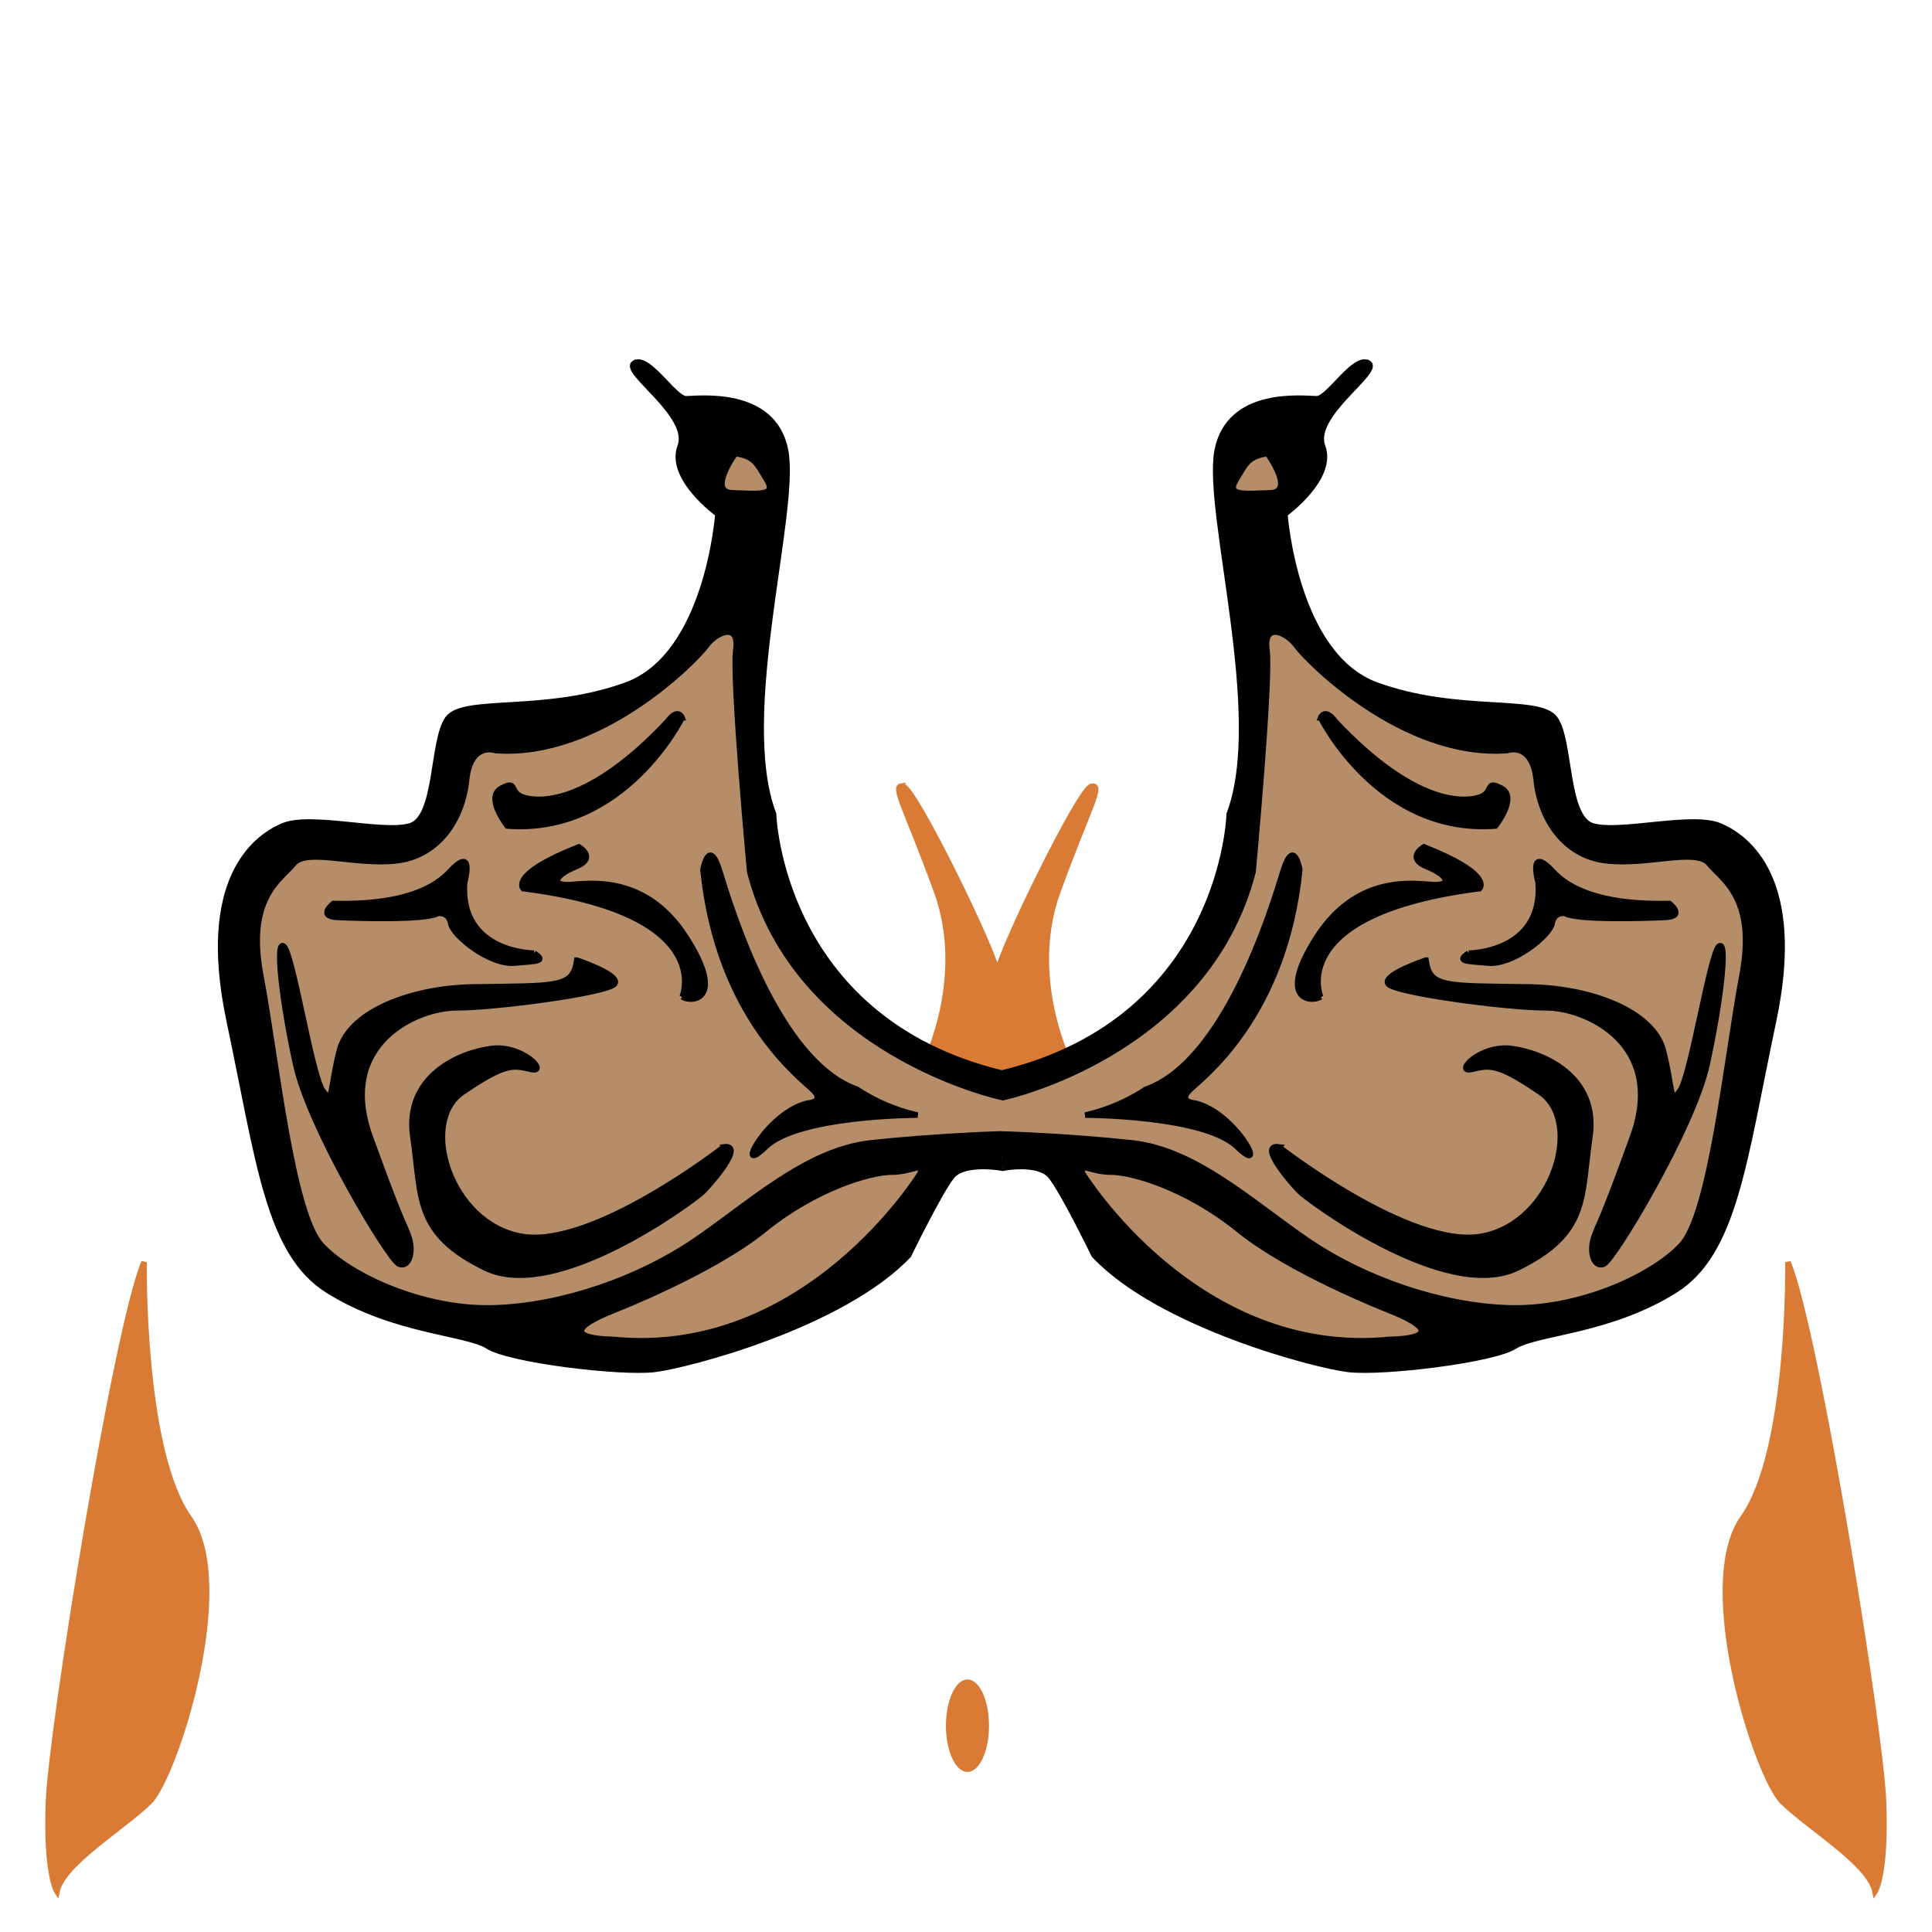
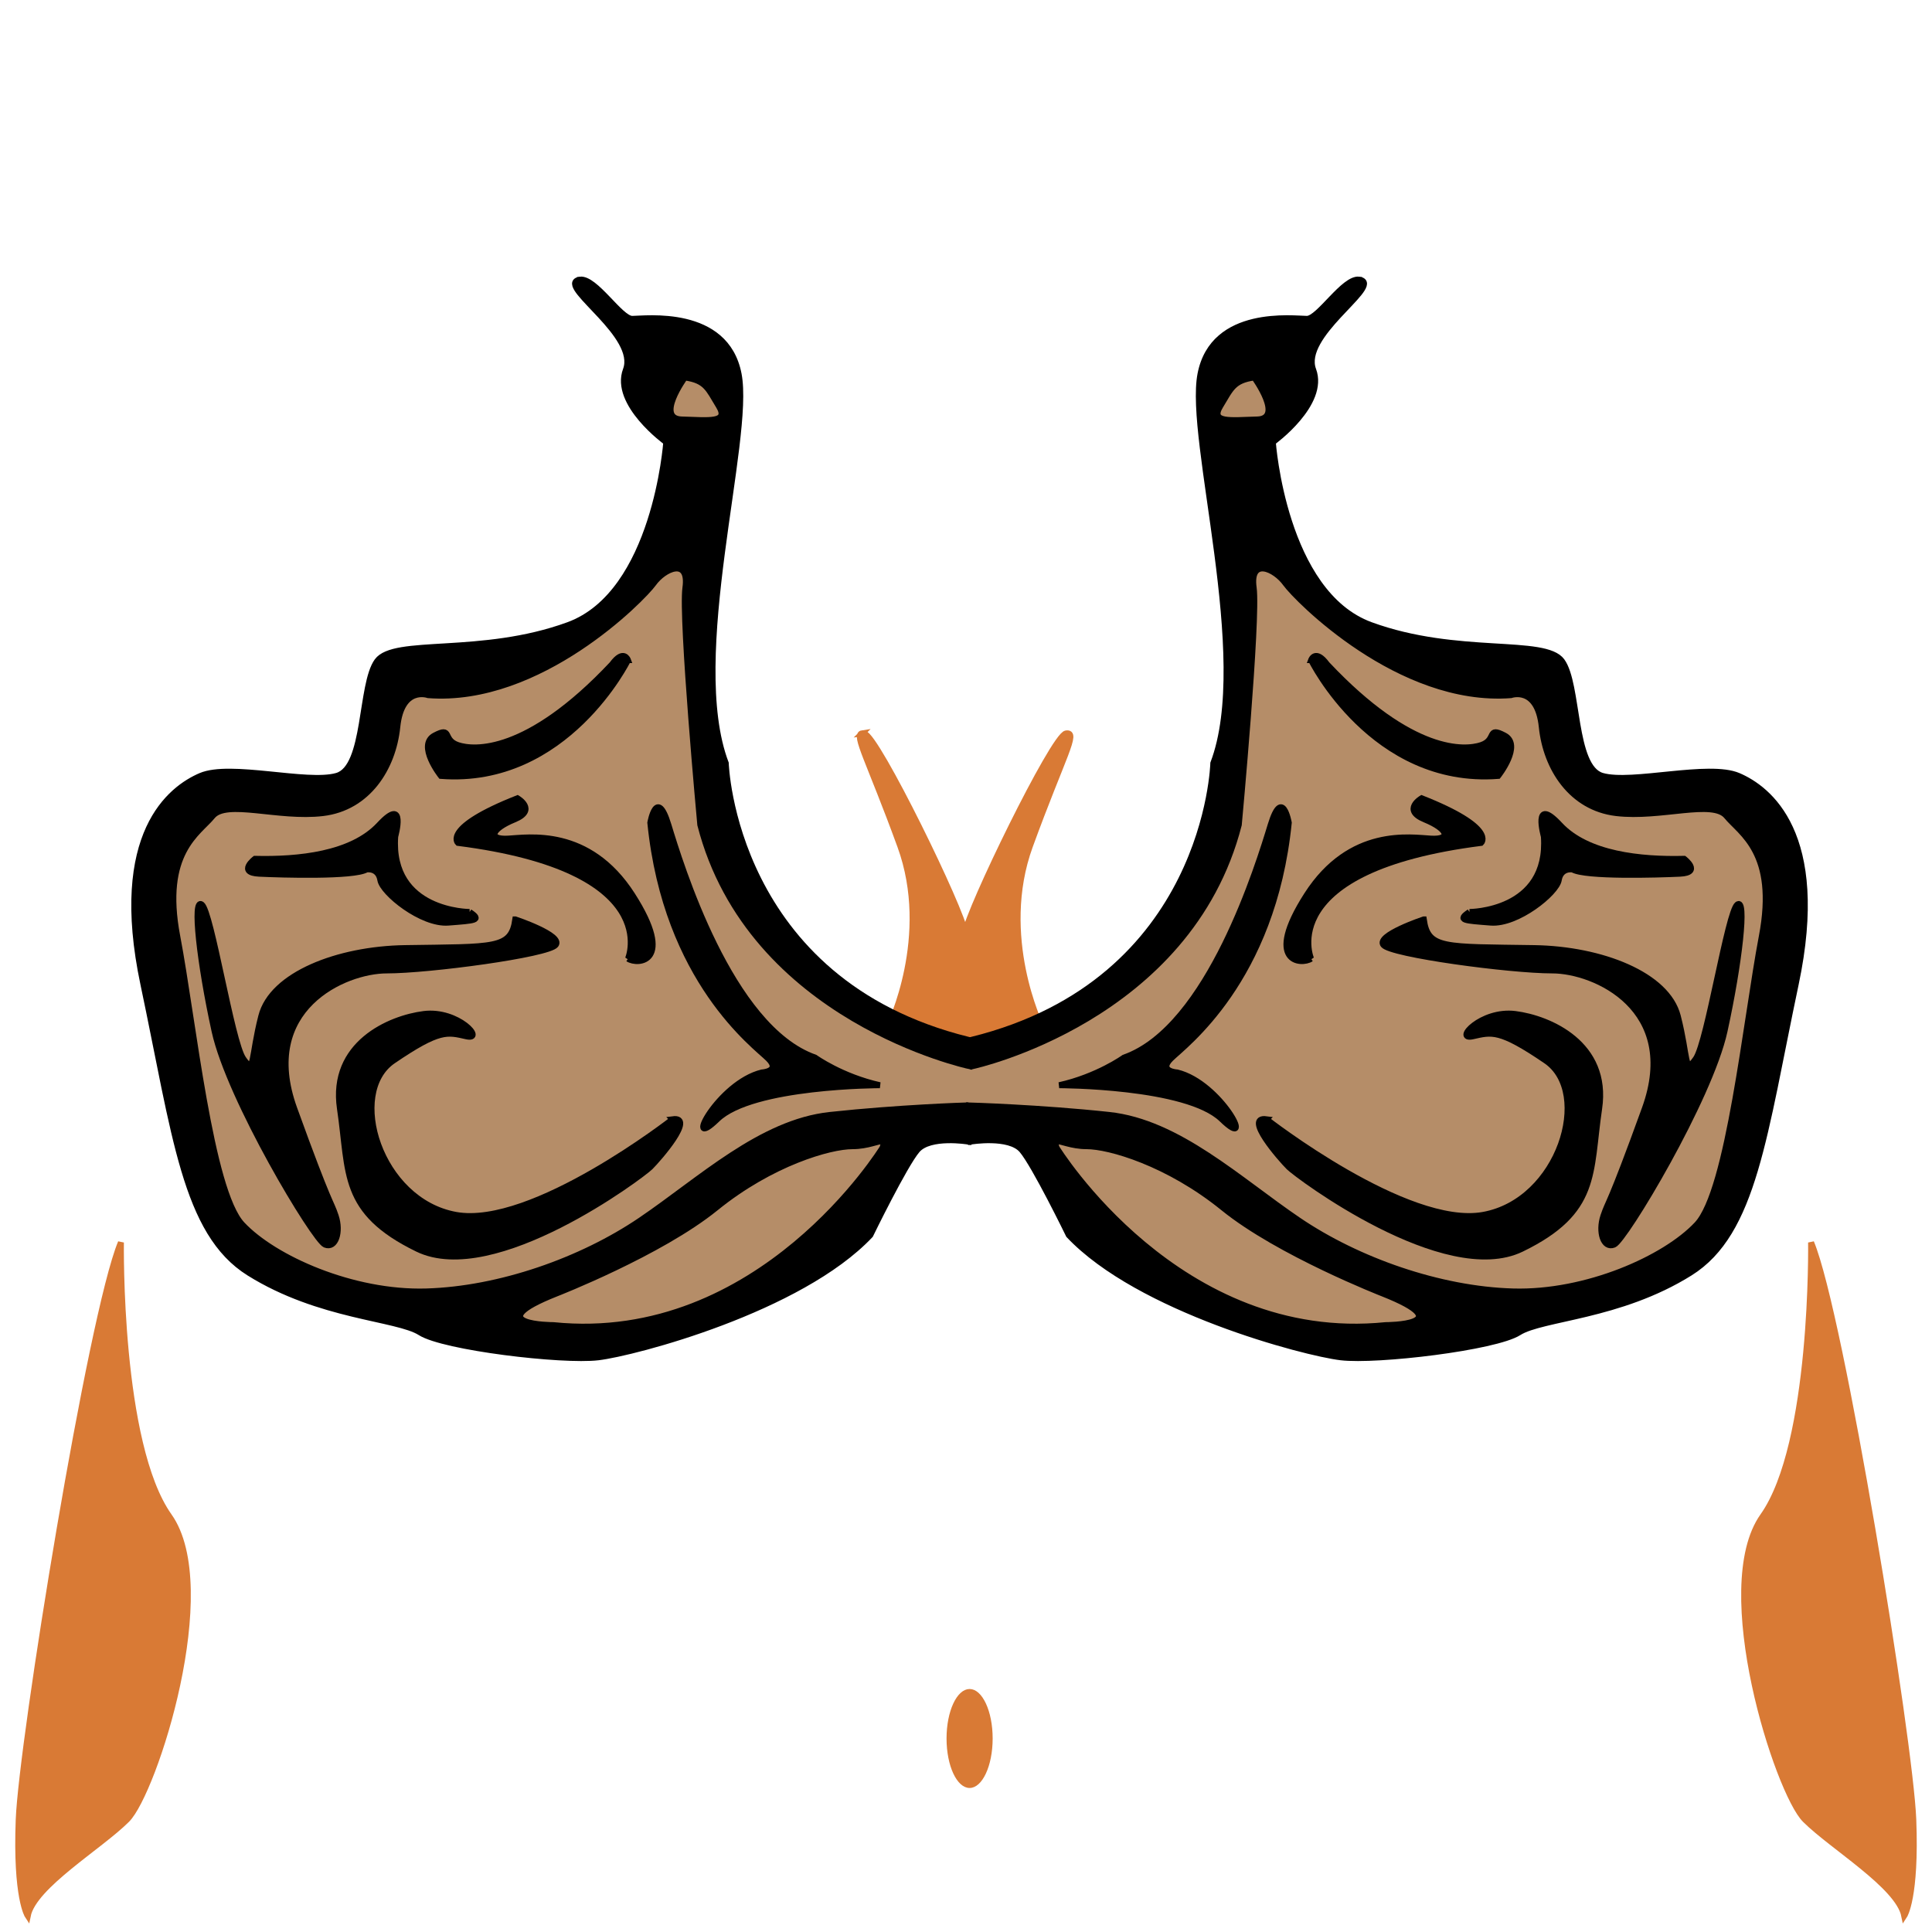
<svg xmlns="http://www.w3.org/2000/svg" width="1024" height="1024" id="svg3048" version="1.1">
  <defs id="defs3050" />
  <g id="layer1" transform="translate(0,-28.36218)">
-     <g id="g3263" transform="matrix(2.948649,0,0,2.948649,-645.8857,-296.9221)">
-       <path id="path3067" d="m 540.432,337.174 c 0,0 0.505,33.84 -8.081,45.962 -8.586,12.122 2.525,46.467 7.071,51.013 4.546,4.546 15.657,11.112 16.668,16.162 0,0 2.02,-3.03 1.515,-16.162 -0.505,-13.132 -12.122,-84.853 -17.173,-96.975 z" style="fill:#d97a35;fill-opacity:1;stroke:#d97a35;stroke-width:1px;stroke-linecap:butt;stroke-linejoin:miter;stroke-opacity:1" />
-       <path transform="matrix(0.6977902,0,0,1.49779,120.1629,-209.3266)" d="m 395.98,420.512 c 0,2.789 -2.261,5.051 -5.051,5.051 -2.789,0 -5.051,-2.261 -5.051,-5.051 0,-2.789 2.261,-5.051 5.051,-5.051 2.789,0 5.051,2.261 5.051,5.051 z" id="path3069" style="fill:#d97a35;fill-opacity:1;stroke:#d97a35;stroke-opacity:1" />
-       <path id="path3205" d="m 352.857,218.076 2.857,31.071 2.143,22.857 17.5,23.214 24.286,10.357 18.214,-8.929 18.929,-18.214 7.143,-32.5 -0.714,-33.929 -3.929,-17.143 3.214,-8.214 11.429,6.429 -6.071,10 4.643,19.643 10.714,11.429 20.357,7.857 11.786,0 4.286,13.929 5.714,5.714 19.286,-1.071 9.643,10 1.786,17.5 -5,25 -6.429,23.929 -11.786,7.143 -33.571,8.929 -21.071,1.786 -21.071,-6.786 L 421.786,335.219 407.5,316.648 l -17.143,0.714 -16.786,23.214 -36.071,15 -36.429,-8.214 -23.214,-7.857 -10,-20.357 -5,-37.5 5.357,-19.286 16.429,-0.357 13.214,-2.857 3.571,-18.571 23.929,-2.5 16.071,-8.929 10.357,-14.286 -5.714,-22.857 7.143,-5 7.143,9.643 z" style="fill:#b58d68;fill-opacity:1;stroke:#b58d68;stroke-width:1px;stroke-linecap:butt;stroke-linejoin:miter;stroke-opacity:1" />
-       <path id="path3073" d="m 381,251.625 c -1.451,0.213 1.217,4.708 6.406,18.938 5.536,15.179 -1.781,30.188 -1.781,30.188 9.359,5.32 20.574,5.762 25.344,0 0,0 -7.317,-15.009 -1.781,-30.188 5.536,-15.179 8.205,-19.263 6.062,-18.906 -2.133,0.356 -16.459,29.755 -16.938,33.513 -0.466,-3.739 -14.834,-33.158 -16.969,-33.513 -0.134,-0.022 -0.247,-0.045 -0.344,-0.031 z" style="fill:#d97a35;fill-opacity:1;stroke:#d97a35;stroke-width:1px;stroke-linecap:butt;stroke-linejoin:miter;stroke-opacity:1" />
-       <path id="path3067-0" d="m 244.935,337.174 c 0,0 -0.505,33.84 8.081,45.962 8.586,12.122 -2.525,46.467 -7.071,51.013 -4.546,4.546 -15.657,11.112 -16.668,16.162 0,0 -2.02,-3.03 -1.515,-16.162 0.505,-13.132 12.122,-84.853 17.173,-96.975 z" style="fill:#d97a35;fill-opacity:1;stroke:#d97a35;stroke-width:1px;stroke-linecap:butt;stroke-linejoin:miter;stroke-opacity:1" />
-       <path id="path3115" d="m 414.107,310.755 c 0,0 21.429,0 27.321,5.714 5.893,5.714 -0.179,-6.071 -7.5,-7.857 0,0 -3.214,-0.179 -1.071,-2.321 C 435,304.148 450,293.255 452.679,266.648 c 0,0 -1.071,-6.071 -3.036,0.357 -1.964,6.429 -10.357,34.107 -24.643,39.107 0,0 -4.464,3.214 -10.893,4.643 z" style="fill:#000000;stroke:#000000;stroke-width:1px;stroke-linecap:butt;stroke-linejoin:miter;stroke-opacity:1" />
-       <path id="path3119" d="m 448.929,316.469 c 0,0 23.571,18.393 36.429,16.071 12.857,-2.321 18.393,-20.536 10.536,-25.893 -7.857,-5.357 -9.107,-4.821 -12.321,-4.107 -3.214,0.714 1.429,-4.464 7.143,-3.75 5.714,0.714 15.714,5 14.107,15.893 -1.607,10.893 -0.179,17.321 -13.036,23.571 -12.857,6.25 -37.679,-12.321 -39.107,-13.75 -1.429,-1.429 -7.679,-8.571 -3.75,-8.036 z" style="fill:#000000;stroke:#000000;stroke-width:1px;stroke-linecap:butt;stroke-linejoin:miter;stroke-opacity:1" />
-       <path id="path3121" d="m 475.357,282.898 c 0,0 -8.036,2.679 -6.786,4.286 1.25,1.607 21.25,4.286 28.393,4.286 7.143,0 21.607,6.429 15.536,23.214 -6.071,16.786 -6.071,15.357 -6.964,18.036 -0.893,2.679 0,5.536 1.786,4.821 1.786,-0.714 16.071,-24.464 18.571,-35.893 2.5,-11.429 3.75,-22.5 2.143,-21.25 -1.607,1.25 -5,23.036 -6.964,25.893 -1.964,2.857 -1.25,-0.179 -3.036,-7.143 -1.786,-6.964 -12.857,-11.25 -24.107,-11.429 -15.177,-0.241 -17.857,0.179 -18.571,-4.821 z" style="fill:#000000;stroke:#000000;stroke-width:1px;stroke-linecap:butt;stroke-linejoin:miter;stroke-opacity:1" />
-       <path id="path3113" d="M 464.5,175.406 C 461.922,175.092 457.728,182 455.719,182 c -2.143,0 -15.732,-1.79 -17.875,9.281 -2.143,11.071 8.942,47.518 2.156,65.375 0,0 -0.919,36.647 -40.562,46.469 l 0.204,4.406 c 0,0 36.246,-7.853 44.639,-40.531 0,0 3.214,-34.634 2.5,-39.812 -0.714,-5.179 3.589,-3.219 5.375,-0.719 1.786,2.5 19.094,20.179 37.844,18.75 0,0 4.473,-1.621 5.188,5.344 0.714,6.964 5,13.576 12.5,14.469 7.5,0.893 16.241,-2.326 18.562,0.531 2.321,2.857 8.585,6.08 5.906,20.188 -2.679,14.107 -5.549,42.692 -10.906,48.406 -5.357,5.714 -18.585,11.607 -30.906,11.25 -12.321,-0.357 -26.062,-5.183 -36.062,-11.969 -10,-6.786 -20.174,-16.438 -31.781,-17.688 -11.607,-1.25 -23.23,-1.594 -23.23,-1.594 l 0.484,6.062 c 0,0 5.946,-1.062 8.089,1.438 2.143,2.5 7.875,14.281 7.875,14.281 11.786,12.5 39.647,19.817 45.719,20.531 6.071,0.714 25.946,-1.656 29.875,-4.156 3.929,-2.5 16.939,-2.621 28.781,-10.031 10.776,-6.742 12.393,-23.143 17.75,-48.5 5.357,-25.357 -4.625,-32.857 -9.625,-35 -5,-2.143 -17.875,1.429 -22.875,0 -5,-1.429 -3.924,-15.353 -6.781,-19.281 -2.857,-3.929 -17.482,-0.705 -32.125,-6.062 C 451.795,228.08 450,202.719 450,202.719 c 0,0 8.924,-6.442 6.781,-12.156 -2.143,-5.714 10.719,-13.571 8.219,-15 -0.156,-0.089 -0.328,-0.135 -0.5,-0.156 z m -17.625,16.438 c 0,0 5.046,6.936 0.5,7.062 -4.546,0.126 -7.955,0.623 -6.188,-2.281 1.768,-2.904 2.152,-4.276 5.688,-4.781 z M 413.719,320.188 c 0.605,-0.142 2.396,0.812 5,0.812 3.788,0 13.625,2.799 22.969,10.375 9.344,7.576 26.781,14.375 26.781,14.375 13.385,5.303 0.5,5.312 0.5,5.312 -34.85,3.536 -55.312,-29.812 -55.312,-29.812 -0.237,-0.71 -0.212,-0.998 0.062,-1.062 z" style="fill:#000000;stroke:#000000;stroke-width:1px;stroke-linecap:butt;stroke-linejoin:miter;stroke-opacity:1" />
-       <path id="path3123" d="m 483.036,281.648 c 0,0 13.393,0 12.5,-12.679 0,0 -1.964,-6.964 2.679,-1.964 4.643,5 13.571,5.893 20.893,5.714 0,0 3.036,2.321 -0.714,2.5 -3.75,0.179 -15.893,0.536 -18.036,-0.714 0,0 -1.964,-0.357 -2.321,1.786 -0.357,2.143 -6.964,7.5 -11.429,7.143 -4.464,-0.357 -5.714,-0.357 -3.571,-1.786 z" style="fill:#000000;stroke:#000000;stroke-width:1px;stroke-linecap:butt;stroke-linejoin:miter;stroke-opacity:1" />
-       <path id="path3125" d="m 456.429,289.505 c 0,0 -6.429,-15 28.571,-19.464 0,0 2.679,-2.5 -10,-7.5 0,0 -3.393,1.964 0.536,3.571 3.929,1.607 4.464,3.393 1.071,3.214 -3.393,-0.179 -13.571,-1.964 -20.893,9.464 -7.321,11.429 -0.893,11.786 0.714,10.714 z" style="fill:#000000;stroke:#000000;stroke-width:1px;stroke-linecap:butt;stroke-linejoin:miter;stroke-opacity:1" />
-       <path id="path3127" d="m 456.429,239.326 c 0,0 10.357,21.071 31.429,19.464 0,0 4.107,-5.179 1.071,-6.786 -3.036,-1.607 -1.25,0.714 -3.929,1.607 -2.679,0.893 -11.607,1.607 -25.893,-13.571 -1.964,-2.679 -2.679,-0.714 -2.679,-0.714 z" style="fill:#000000;stroke:#000000;stroke-width:1px;stroke-linecap:butt;stroke-linejoin:miter;stroke-opacity:1" />
-       <path id="path3115-8" d="m 383.981,310.755 c 0,0 -21.429,0 -27.321,5.714 -5.893,5.714 0.179,-6.071 7.5,-7.857 0,0 3.214,-0.179 1.071,-2.321 -2.143,-2.143 -17.143,-13.036 -19.821,-39.643 0,0 1.071,-6.071 3.036,0.357 1.964,6.429 10.357,34.107 24.643,39.107 0,0 4.464,3.214 10.893,4.643 z" style="fill:#000000;stroke:#000000;stroke-width:1px;stroke-linecap:butt;stroke-linejoin:miter;stroke-opacity:1" />
-       <path id="path3119-6" d="m 349.16,316.47 c 0,0 -23.571,18.393 -36.429,16.071 -12.857,-2.321 -18.393,-20.536 -10.536,-25.893 7.857,-5.357 9.107,-4.821 12.321,-4.107 3.214,0.714 -1.429,-4.464 -7.143,-3.75 -5.714,0.714 -15.714,5 -14.107,15.893 1.607,10.893 0.179,17.321 13.036,23.571 12.857,6.25 37.679,-12.321 39.107,-13.75 1.429,-1.429 7.679,-8.571 3.75,-8.036 z" style="fill:#000000;stroke:#000000;stroke-width:1px;stroke-linecap:butt;stroke-linejoin:miter;stroke-opacity:1" />
-       <path id="path3121-5" d="m 322.731,282.898 c 0,0 8.036,2.679 6.786,4.286 -1.25,1.607 -21.25,4.286 -28.393,4.286 -7.143,0 -21.607,6.429 -15.536,23.214 6.071,16.786 6.071,15.357 6.964,18.036 0.893,2.679 0,5.536 -1.786,4.821 -1.786,-0.714 -16.071,-24.464 -18.571,-35.893 -2.5,-11.429 -3.75,-22.5 -2.143,-21.25 1.607,1.25 5,23.036 6.964,25.893 1.964,2.857 1.25,-0.179 3.036,-7.143 1.786,-6.964 12.857,-11.25 24.107,-11.429 15.177,-0.241 17.857,0.179 18.571,-4.821 z" style="fill:#000000;stroke:#000000;stroke-width:1px;stroke-linecap:butt;stroke-linejoin:miter;stroke-opacity:1" />
-       <path id="path3113-0" d="m 333.588,175.407 c 2.578,-0.314 6.772,6.594 8.781,6.594 2.143,0 15.732,-1.79 17.875,9.281 2.143,11.071 -8.942,47.518 -2.156,65.375 0,0 1.075,36.647 40.718,46.469 l 0.143,4.406 c 0,0 -36.749,-7.853 -45.142,-40.531 0,0 -3.214,-34.634 -2.5,-39.812 0.714,-5.179 -3.589,-3.219 -5.375,-0.719 -1.786,2.5 -19.094,20.179 -37.844,18.75 0,0 -4.473,-1.621 -5.188,5.344 -0.714,6.964 -5,13.576 -12.5,14.469 -7.5,0.893 -16.241,-2.326 -18.562,0.531 -2.321,2.857 -8.585,6.08 -5.906,20.188 2.679,14.107 5.549,42.692 10.906,48.406 5.357,5.714 18.585,11.607 30.906,11.25 12.321,-0.357 26.062,-5.183 36.062,-11.969 10,-6.786 20.174,-16.438 31.781,-17.688 11.607,-1.25 22.788,-1.594 22.788,-1.594 l 0.431,6.062 c 0,0 -6.42,-1.062 -8.562,1.438 -2.143,2.5 -7.875,14.281 -7.875,14.281 -11.786,12.5 -39.647,19.817 -45.719,20.531 -6.071,0.714 -25.946,-1.656 -29.875,-4.156 -3.929,-2.5 -16.939,-2.621 -28.781,-10.031 -10.776,-6.742 -12.393,-23.143 -17.75,-48.5 -5.357,-25.357 4.625,-32.857 9.625,-35 5,-2.143 17.875,1.429 22.875,0 5,-1.429 3.924,-15.353 6.781,-19.281 2.857,-3.929 17.482,-0.705 32.125,-6.062 14.643,-5.357 16.438,-30.719 16.438,-30.719 0,0 -8.924,-6.442 -6.781,-12.156 2.143,-5.714 -10.719,-13.571 -8.219,-15 0.156,-0.089 0.328,-0.135 0.5,-0.156 z m 17.625,16.438 c 0,0 -5.046,6.936 -0.5,7.062 4.546,0.126 7.955,0.623 6.188,-2.281 -1.768,-2.904 -2.152,-4.276 -5.688,-4.781 z m 33.156,128.344 c -0.605,-0.142 -2.396,0.812 -5,0.812 -3.788,0 -13.625,2.799 -22.969,10.375 -9.344,7.576 -26.781,14.375 -26.781,14.375 -13.385,5.303 -0.5,5.312 -0.5,5.312 34.85,3.536 55.312,-29.812 55.312,-29.812 0.237,-0.71 0.212,-0.998 -0.062,-1.062 z" style="fill:#000000;stroke:#000000;stroke-width:1px;stroke-linecap:butt;stroke-linejoin:miter;stroke-opacity:1" />
-       <path id="path3123-9" d="m 315.053,281.648 c 0,0 -13.393,0 -12.5,-12.679 0,0 1.964,-6.964 -2.679,-1.964 -4.643,5 -13.571,5.893 -20.893,5.714 0,0 -3.036,2.321 0.714,2.5 3.75,0.179 15.893,0.536 18.036,-0.714 0,0 1.964,-0.357 2.321,1.786 0.357,2.143 6.964,7.5 11.429,7.143 4.464,-0.357 5.714,-0.357 3.571,-1.786 z" style="fill:#000000;stroke:#000000;stroke-width:1px;stroke-linecap:butt;stroke-linejoin:miter;stroke-opacity:1" />
-       <path id="path3125-0" d="m 341.66,289.505 c 0,0 6.429,-15 -28.571,-19.464 0,0 -2.679,-2.5 10,-7.5 0,0 3.393,1.964 -0.536,3.571 -3.929,1.607 -4.464,3.393 -1.071,3.214 3.393,-0.179 13.571,-1.964 20.893,9.464 7.321,11.429 0.893,11.786 -0.714,10.714 z" style="fill:#000000;stroke:#000000;stroke-width:1px;stroke-linecap:butt;stroke-linejoin:miter;stroke-opacity:1" />
-       <path id="path3127-0" d="m 341.66,239.327 c 0,0 -10.357,21.071 -31.429,19.464 0,0 -4.107,-5.179 -1.071,-6.786 3.036,-1.607 1.25,0.714 3.929,1.607 2.679,0.893 11.607,1.607 25.893,-13.571 1.964,-2.679 2.679,-0.714 2.679,-0.714 z" style="fill:#000000;stroke:#000000;stroke-width:1px;stroke-linecap:butt;stroke-linejoin:miter;stroke-opacity:1" />
+     <g id="g3291">
+       <g transform="matrix(3.154688,0,0,3.154688,-744.9819,-376.7864)" id="g3263">
+         <path style="fill:#d97a35;fill-opacity:1;stroke:#d97a35;stroke-width:1px;stroke-linecap:butt;stroke-linejoin:miter;stroke-opacity:1" d="m 540.432,337.174 c 0,0 0.505,33.84 -8.081,45.962 -8.586,12.122 2.525,46.467 7.071,51.013 4.546,4.546 15.657,11.112 16.668,16.162 0,0 2.02,-3.03 1.515,-16.162 -0.505,-13.132 -12.122,-84.853 -17.173,-96.975 z" id="path3067" />
+         <path style="fill:#d97a35;fill-opacity:1;stroke:#d97a35;stroke-opacity:1" id="path3069" d="m 395.98,420.512 c 0,2.789 -2.261,5.051 -5.051,5.051 -2.789,0 -5.051,-2.261 -5.051,-5.051 0,-2.789 2.261,-5.051 5.051,-5.051 2.789,0 5.051,2.261 5.051,5.051 z" transform="matrix(0.6977902,0,0,1.49779,126.2674,-209.3266)" />
+         <path style="fill:#b58d68;fill-opacity:1;stroke:#b58d68;stroke-width:1px;stroke-linecap:butt;stroke-linejoin:miter;stroke-opacity:1" d="m 352.857,218.076 2.857,31.071 2.143,22.857 17.5,23.214 24.286,10.357 18.214,-8.929 18.929,-18.214 7.143,-32.5 -0.714,-33.929 -3.929,-17.143 3.214,-8.214 11.429,6.429 -6.071,10 4.643,19.643 10.714,11.429 20.357,7.857 11.786,0 4.286,13.929 5.714,5.714 19.286,-1.071 9.643,10 1.786,17.5 -5,25 -6.429,23.929 -11.786,7.143 -33.571,8.929 -21.071,1.786 -21.071,-6.786 L 421.786,335.219 407.5,316.648 l -17.143,0.714 -16.786,23.214 -36.071,15 -36.429,-8.214 -23.214,-7.857 -10,-20.357 -5,-37.5 5.357,-19.286 16.429,-0.357 13.214,-2.857 3.571,-18.571 23.929,-2.5 16.071,-8.929 10.357,-14.286 -5.714,-22.857 7.143,-5 7.143,9.643 z" id="path3205" />
+         <path style="fill:#d97a35;fill-opacity:1;stroke:#d97a35;stroke-width:1px;stroke-linecap:butt;stroke-linejoin:miter;stroke-opacity:1" d="m 381,251.625 c -1.451,0.213 1.217,4.708 6.406,18.938 5.536,15.179 -1.781,30.188 -1.781,30.188 9.359,5.32 20.574,5.762 25.344,0 0,0 -7.317,-15.009 -1.781,-30.188 5.536,-15.179 8.205,-19.263 6.062,-18.906 -2.133,0.356 -16.459,29.755 -16.938,33.513 -0.466,-3.739 -14.834,-33.158 -16.969,-33.513 -0.134,-0.022 -0.247,-0.045 -0.344,-0.031 z" id="path3073" />
+         <path style="fill:#d97a35;fill-opacity:1;stroke:#d97a35;stroke-width:1px;stroke-linecap:butt;stroke-linejoin:miter;stroke-opacity:1" d="m 256.466,337.174 c 0,0 -0.505,33.84 8.081,45.962 8.586,12.122 -2.525,46.467 -7.071,51.013 -4.546,4.546 -15.657,11.112 -16.668,16.162 0,0 -2.02,-3.03 -1.515,-16.162 0.505,-13.132 12.122,-84.853 17.173,-96.975 z" id="path3067-0" />
+         <path style="fill:#000000;stroke:#000000;stroke-width:1px;stroke-linecap:butt;stroke-linejoin:miter;stroke-opacity:1" d="m 414.107,310.755 c 0,0 21.429,0 27.321,5.714 5.893,5.714 -0.179,-6.071 -7.5,-7.857 0,0 -3.214,-0.179 -1.071,-2.321 C 435,304.148 450,293.255 452.679,266.648 c 0,0 -1.071,-6.071 -3.036,0.357 -1.964,6.429 -10.357,34.107 -24.643,39.107 0,0 -4.464,3.214 -10.893,4.643 z" id="path3115" />
+         <path style="fill:#000000;stroke:#000000;stroke-width:1px;stroke-linecap:butt;stroke-linejoin:miter;stroke-opacity:1" d="m 448.929,316.469 c 0,0 23.571,18.393 36.429,16.071 12.857,-2.321 18.393,-20.536 10.536,-25.893 -7.857,-5.357 -9.107,-4.821 -12.321,-4.107 -3.214,0.714 1.429,-4.464 7.143,-3.75 5.714,0.714 15.714,5 14.107,15.893 -1.607,10.893 -0.179,17.321 -13.036,23.571 -12.857,6.25 -37.679,-12.321 -39.107,-13.75 -1.429,-1.429 -7.679,-8.571 -3.75,-8.036 z" id="path3119" />
+         <path style="fill:#000000;stroke:#000000;stroke-width:1px;stroke-linecap:butt;stroke-linejoin:miter;stroke-opacity:1" d="m 475.357,282.898 c 0,0 -8.036,2.679 -6.786,4.286 1.25,1.607 21.25,4.286 28.393,4.286 7.143,0 21.607,6.429 15.536,23.214 -6.071,16.786 -6.071,15.357 -6.964,18.036 -0.893,2.679 0,5.536 1.786,4.821 1.786,-0.714 16.071,-24.464 18.571,-35.893 2.5,-11.429 3.75,-22.5 2.143,-21.25 -1.607,1.25 -5,23.036 -6.964,25.893 -1.964,2.857 -1.25,-0.179 -3.036,-7.143 -1.786,-6.964 -12.857,-11.25 -24.107,-11.429 -15.177,-0.241 -17.857,0.179 -18.571,-4.821 z" id="path3121" />
+         <path style="fill:#000000;stroke:#000000;stroke-width:1px;stroke-linecap:butt;stroke-linejoin:miter;stroke-opacity:1" d="M 464.5,175.406 C 461.922,175.092 457.728,182 455.719,182 c -2.143,0 -15.732,-1.79 -17.875,9.281 -2.143,11.071 8.942,47.518 2.156,65.375 0,0 -0.919,36.647 -40.562,46.469 l 0.204,4.406 c 0,0 36.246,-7.853 44.639,-40.531 0,0 3.214,-34.634 2.5,-39.812 -0.714,-5.179 3.589,-3.219 5.375,-0.719 1.786,2.5 19.094,20.179 37.844,18.75 0,0 4.473,-1.621 5.188,5.344 0.714,6.964 5,13.576 12.5,14.469 7.5,0.893 16.241,-2.326 18.562,0.531 2.321,2.857 8.585,6.08 5.906,20.188 -2.679,14.107 -5.549,42.692 -10.906,48.406 -5.357,5.714 -18.585,11.607 -30.906,11.25 -12.321,-0.357 -26.062,-5.183 -36.062,-11.969 -10,-6.786 -20.174,-16.438 -31.781,-17.688 -11.607,-1.25 -23.532,-1.594 -23.532,-1.594 l 0.303,6.062 c 0,0 6.431,-1.062 8.573,1.438 2.143,2.5 7.875,14.281 7.875,14.281 11.786,12.5 39.647,19.817 45.719,20.531 6.071,0.714 25.946,-1.656 29.875,-4.156 3.929,-2.5 16.939,-2.621 28.781,-10.031 10.776,-6.742 12.393,-23.143 17.75,-48.5 5.357,-25.357 -4.625,-32.857 -9.625,-35 -5,-2.143 -17.875,1.429 -22.875,0 -5,-1.429 -3.924,-15.353 -6.781,-19.281 -2.857,-3.929 -17.482,-0.705 -32.125,-6.062 C 451.795,228.08 450,202.719 450,202.719 c 0,0 8.924,-6.442 6.781,-12.156 -2.143,-5.714 10.719,-13.571 8.219,-15 -0.156,-0.089 -0.328,-0.135 -0.5,-0.156 z m -17.625,16.438 c 0,0 5.046,6.936 0.5,7.062 -4.546,0.126 -7.955,0.623 -6.188,-2.281 1.768,-2.904 2.152,-4.276 5.688,-4.781 z M 413.719,320.188 c 0.605,-0.142 2.396,0.812 5,0.812 3.788,0 13.625,2.799 22.969,10.375 9.344,7.576 26.781,14.375 26.781,14.375 13.385,5.303 0.5,5.312 0.5,5.312 -34.85,3.536 -55.312,-29.812 -55.312,-29.812 -0.237,-0.71 -0.212,-0.998 0.062,-1.062 z" id="path3113" />
+         <path style="fill:#000000;stroke:#000000;stroke-width:1px;stroke-linecap:butt;stroke-linejoin:miter;stroke-opacity:1" d="m 483.036,281.648 c 0,0 13.393,0 12.5,-12.679 0,0 -1.964,-6.964 2.679,-1.964 4.643,5 13.571,5.893 20.893,5.714 0,0 3.036,2.321 -0.714,2.5 -3.75,0.179 -15.893,0.536 -18.036,-0.714 0,0 -1.964,-0.357 -2.321,1.786 -0.357,2.143 -6.964,7.5 -11.429,7.143 -4.464,-0.357 -5.714,-0.357 -3.571,-1.786 z" id="path3123" />
+         <path style="fill:#000000;stroke:#000000;stroke-width:1px;stroke-linecap:butt;stroke-linejoin:miter;stroke-opacity:1" d="m 456.429,289.505 c 0,0 -6.429,-15 28.571,-19.464 0,0 2.679,-2.5 -10,-7.5 0,0 -3.393,1.964 0.536,3.571 3.929,1.607 4.464,3.393 1.071,3.214 -3.393,-0.179 -13.571,-1.964 -20.893,9.464 -7.321,11.429 -0.893,11.786 0.714,10.714 z" id="path3125" />
+         <path style="fill:#000000;stroke:#000000;stroke-width:1px;stroke-linecap:butt;stroke-linejoin:miter;stroke-opacity:1" d="m 456.429,239.326 c 0,0 10.357,21.071 31.429,19.464 0,0 4.107,-5.179 1.071,-6.786 -3.036,-1.607 -1.25,0.714 -3.929,1.607 -2.679,0.893 -11.607,1.607 -25.893,-13.571 -1.964,-2.679 -2.679,-0.714 -2.679,-0.714 z" id="path3127" />
+         <path style="fill:#000000;stroke:#000000;stroke-width:1px;stroke-linecap:butt;stroke-linejoin:miter;stroke-opacity:1" d="m 383.981,310.755 c 0,0 -21.429,0 -27.321,5.714 -5.893,5.714 0.179,-6.071 7.5,-7.857 0,0 3.214,-0.179 1.071,-2.321 -2.143,-2.143 -17.143,-13.036 -19.821,-39.643 0,0 1.071,-6.071 3.036,0.357 1.964,6.429 10.357,34.107 24.643,39.107 0,0 4.464,3.214 10.893,4.643 z" id="path3115-8" />
+         <path style="fill:#000000;stroke:#000000;stroke-width:1px;stroke-linecap:butt;stroke-linejoin:miter;stroke-opacity:1" d="m 349.16,316.47 c 0,0 -23.571,18.393 -36.429,16.071 -12.857,-2.321 -18.393,-20.536 -10.536,-25.893 7.857,-5.357 9.107,-4.821 12.321,-4.107 3.214,0.714 -1.429,-4.464 -7.143,-3.75 -5.714,0.714 -15.714,5 -14.107,15.893 1.607,10.893 0.179,17.321 13.036,23.571 12.857,6.25 37.679,-12.321 39.107,-13.75 1.429,-1.429 7.679,-8.571 3.75,-8.036 z" id="path3119-6" />
+         <path style="fill:#000000;stroke:#000000;stroke-width:1px;stroke-linecap:butt;stroke-linejoin:miter;stroke-opacity:1" d="m 322.731,282.898 c 0,0 8.036,2.679 6.786,4.286 -1.25,1.607 -21.25,4.286 -28.393,4.286 -7.143,0 -21.607,6.429 -15.536,23.214 6.071,16.786 6.071,15.357 6.964,18.036 0.893,2.679 0,5.536 -1.786,4.821 -1.786,-0.714 -16.071,-24.464 -18.571,-35.893 -2.5,-11.429 -3.75,-22.5 -2.143,-21.25 1.607,1.25 5,23.036 6.964,25.893 1.964,2.857 1.25,-0.179 3.036,-7.143 1.786,-6.964 12.857,-11.25 24.107,-11.429 15.177,-0.241 17.857,0.179 18.571,-4.821 z" id="path3121-5" />
+         <path style="fill:#000000;stroke:#000000;stroke-width:1px;stroke-linecap:butt;stroke-linejoin:miter;stroke-opacity:1" d="m 333.588,175.407 c 2.578,-0.314 6.772,6.594 8.781,6.594 2.143,0 15.732,-1.79 17.875,9.281 2.143,11.071 -8.942,47.518 -2.156,65.375 0,0 1.075,36.647 40.718,46.469 l 0.143,4.406 c 0,0 -36.749,-7.853 -45.142,-40.531 0,0 -3.214,-34.634 -2.5,-39.812 0.714,-5.179 -3.589,-3.219 -5.375,-0.719 -1.786,2.5 -19.094,20.179 -37.844,18.75 0,0 -4.473,-1.621 -5.188,5.344 -0.714,6.964 -5,13.576 -12.5,14.469 -7.5,0.893 -16.241,-2.326 -18.562,0.531 -2.321,2.857 -8.585,6.08 -5.906,20.188 2.679,14.107 5.549,42.692 10.906,48.406 5.357,5.714 18.585,11.607 30.906,11.25 12.321,-0.357 26.062,-5.183 36.062,-11.969 10,-6.786 20.174,-16.438 31.781,-17.688 11.607,-1.25 22.788,-1.594 22.788,-1.594 l 0.431,6.062 c 0,0 -6.42,-1.062 -8.562,1.438 -2.143,2.5 -7.875,14.281 -7.875,14.281 -11.786,12.5 -39.647,19.817 -45.719,20.531 -6.071,0.714 -25.946,-1.656 -29.875,-4.156 -3.929,-2.5 -16.939,-2.621 -28.781,-10.031 -10.776,-6.742 -12.393,-23.143 -17.75,-48.5 -5.357,-25.357 4.625,-32.857 9.625,-35 5,-2.143 17.875,1.429 22.875,0 5,-1.429 3.924,-15.353 6.781,-19.281 2.857,-3.929 17.482,-0.705 32.125,-6.062 14.643,-5.357 16.438,-30.719 16.438,-30.719 0,0 -8.924,-6.442 -6.781,-12.156 2.143,-5.714 -10.719,-13.571 -8.219,-15 0.156,-0.089 0.328,-0.135 0.5,-0.156 z m 17.625,16.438 c 0,0 -5.046,6.936 -0.5,7.062 4.546,0.126 7.955,0.623 6.188,-2.281 -1.768,-2.904 -2.152,-4.276 -5.688,-4.781 z m 33.156,128.344 c -0.605,-0.142 -2.396,0.812 -5,0.812 -3.788,0 -13.625,2.799 -22.969,10.375 -9.344,7.576 -26.781,14.375 -26.781,14.375 -13.385,5.303 -0.5,5.312 -0.5,5.312 34.85,3.536 55.312,-29.812 55.312,-29.812 0.237,-0.71 0.212,-0.998 -0.062,-1.062 z" id="path3113-0" />
+         <path style="fill:#000000;stroke:#000000;stroke-width:1px;stroke-linecap:butt;stroke-linejoin:miter;stroke-opacity:1" d="m 315.053,281.648 c 0,0 -13.393,0 -12.5,-12.679 0,0 1.964,-6.964 -2.679,-1.964 -4.643,5 -13.571,5.893 -20.893,5.714 0,0 -3.036,2.321 0.714,2.5 3.75,0.179 15.893,0.536 18.036,-0.714 0,0 1.964,-0.357 2.321,1.786 0.357,2.143 6.964,7.5 11.429,7.143 4.464,-0.357 5.714,-0.357 3.571,-1.786 z" id="path3123-9" />
+         <path style="fill:#000000;stroke:#000000;stroke-width:1px;stroke-linecap:butt;stroke-linejoin:miter;stroke-opacity:1" d="m 341.66,289.505 c 0,0 6.429,-15 -28.571,-19.464 0,0 -2.679,-2.5 10,-7.5 0,0 3.393,1.964 -0.536,3.571 -3.929,1.607 -4.464,3.393 -1.071,3.214 3.393,-0.179 13.571,-1.964 20.893,9.464 7.321,11.429 0.893,11.786 -0.714,10.714 z" id="path3125-0" />
+         <path style="fill:#000000;stroke:#000000;stroke-width:1px;stroke-linecap:butt;stroke-linejoin:miter;stroke-opacity:1" d="m 341.66,239.327 c 0,0 -10.357,21.071 -31.429,19.464 0,0 -4.107,-5.179 -1.071,-6.786 3.036,-1.607 1.25,0.714 3.929,1.607 2.679,0.893 11.607,1.607 25.893,-13.571 1.964,-2.679 2.679,-0.714 2.679,-0.714 z" id="path3127-0" />
+       </g>
    </g>
  </g>
</svg>
